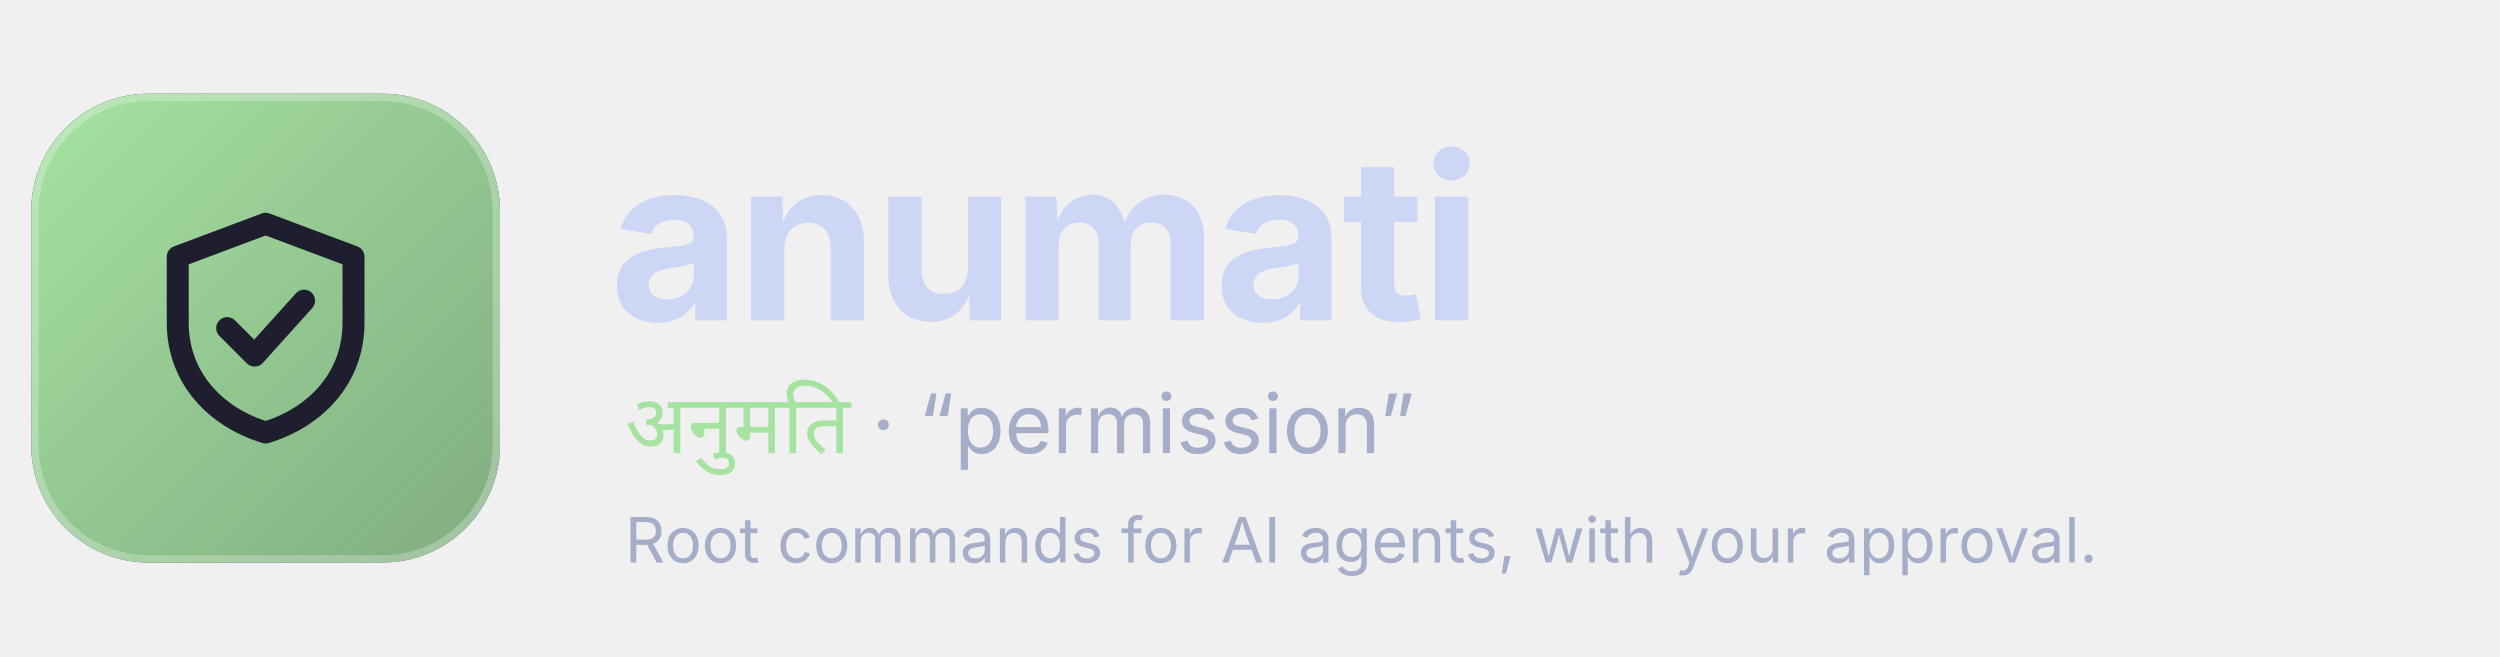
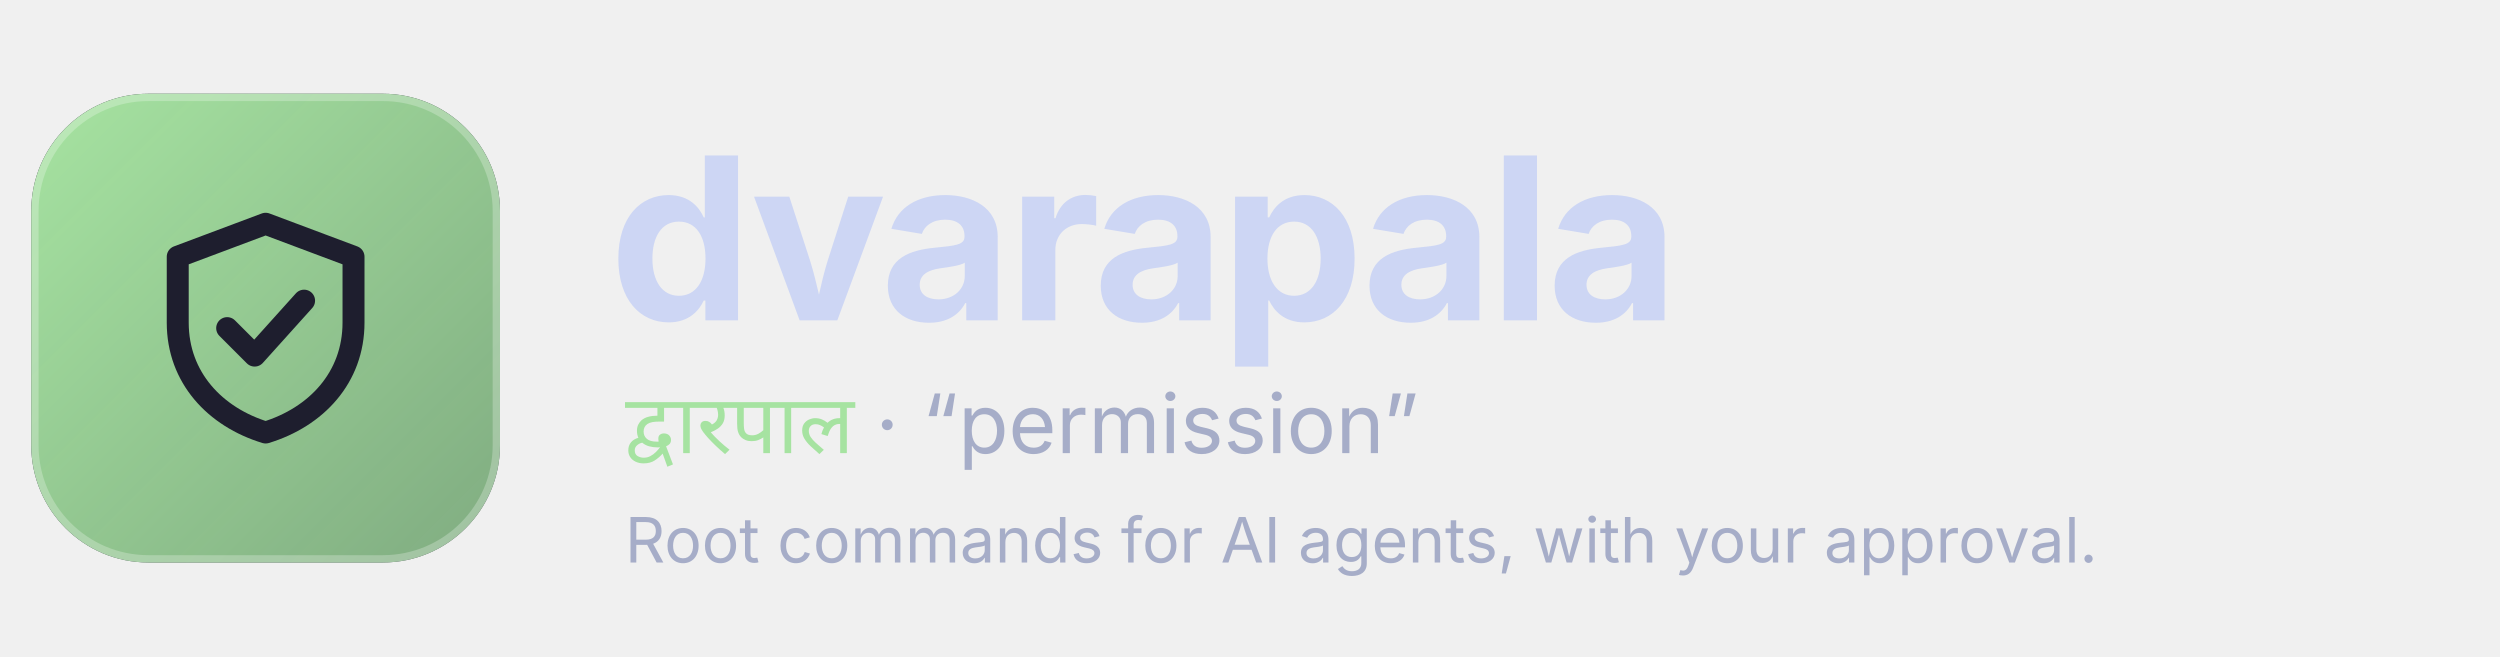
- <svg xmlns="http://www.w3.org/2000/svg" width="640" height="168" viewBox="0 0 640 168" role="img" aria-label="anumati: Root commands for AI agents, with your approval.">
+ <svg xmlns="http://www.w3.org/2000/svg" width="640" height="168" viewBox="0 0 640 168" role="img" aria-label="dvarapala: Root commands for AI agents, with your approval.">
  <defs>
    <linearGradient id="gdark" x1="0" y1="0" x2="1" y2="1">
      <stop offset="0" stop-color="#a6e3a1" />
      <stop offset="1" stop-color="#a6e3a1" stop-opacity="0.72" />
    </linearGradient>
  </defs>
  <g transform="translate(8 24) scale(0.9375)">
    <rect width="128" height="128" rx="32" fill="#1e1e2e" />
    <rect width="128" height="128" rx="32" fill="url(#gdark)" />
    <rect x="1" y="1" width="126" height="126" rx="31" fill="none" stroke="white" stroke-opacity="0.25" stroke-width="2" />
    <g transform="translate(28 28) scale(3)" fill="none" stroke="#1e1e2e" stroke-width="2" stroke-linecap="round" stroke-linejoin="round">
      <path d="M12 2.5 4 5.5v6c0 5 3.4 8.6 8 10 4.6-1.4 8-5 8-10v-6z" />
      <path d="m8.5 12 2.5 2.5 4.5-5" />
    </g>
  </g>
-   <text x="156" y="82" font-family="Inter, 'Segoe UI', Helvetica, Arial, sans-serif" font-size="58" font-weight="700" fill="#cdd6f4" letter-spacing="-1">anumati</text>
-   <text x="160" y="116" font-family="'Noto Sans Devanagari', 'Nirmala UI', Inter, sans-serif" font-size="21" fill="#a6e3a1">अनुमति <tspan font-family="Inter, 'Segoe UI', Helvetica, Arial, sans-serif" fill="#a6adc8">· “permission”</tspan>
+   <text x="156" y="82" font-family="Inter, 'Segoe UI', Helvetica, Arial, sans-serif" font-size="58" font-weight="700" fill="#cdd6f4" letter-spacing="-1">dvarapala</text>
+   <text x="160" y="116" font-family="'Noto Sans Devanagari', 'Nirmala UI', Inter, sans-serif" font-size="21" fill="#a6e3a1">द्वारपाल <tspan font-family="Inter, 'Segoe UI', Helvetica, Arial, sans-serif" fill="#a6adc8">· “permission”</tspan>
  </text>
  <text x="160" y="144" font-family="Inter, 'Segoe UI', Helvetica, Arial, sans-serif" font-size="16" fill="#a6adc8">Root commands for AI agents, with your approval.</text>
</svg>
